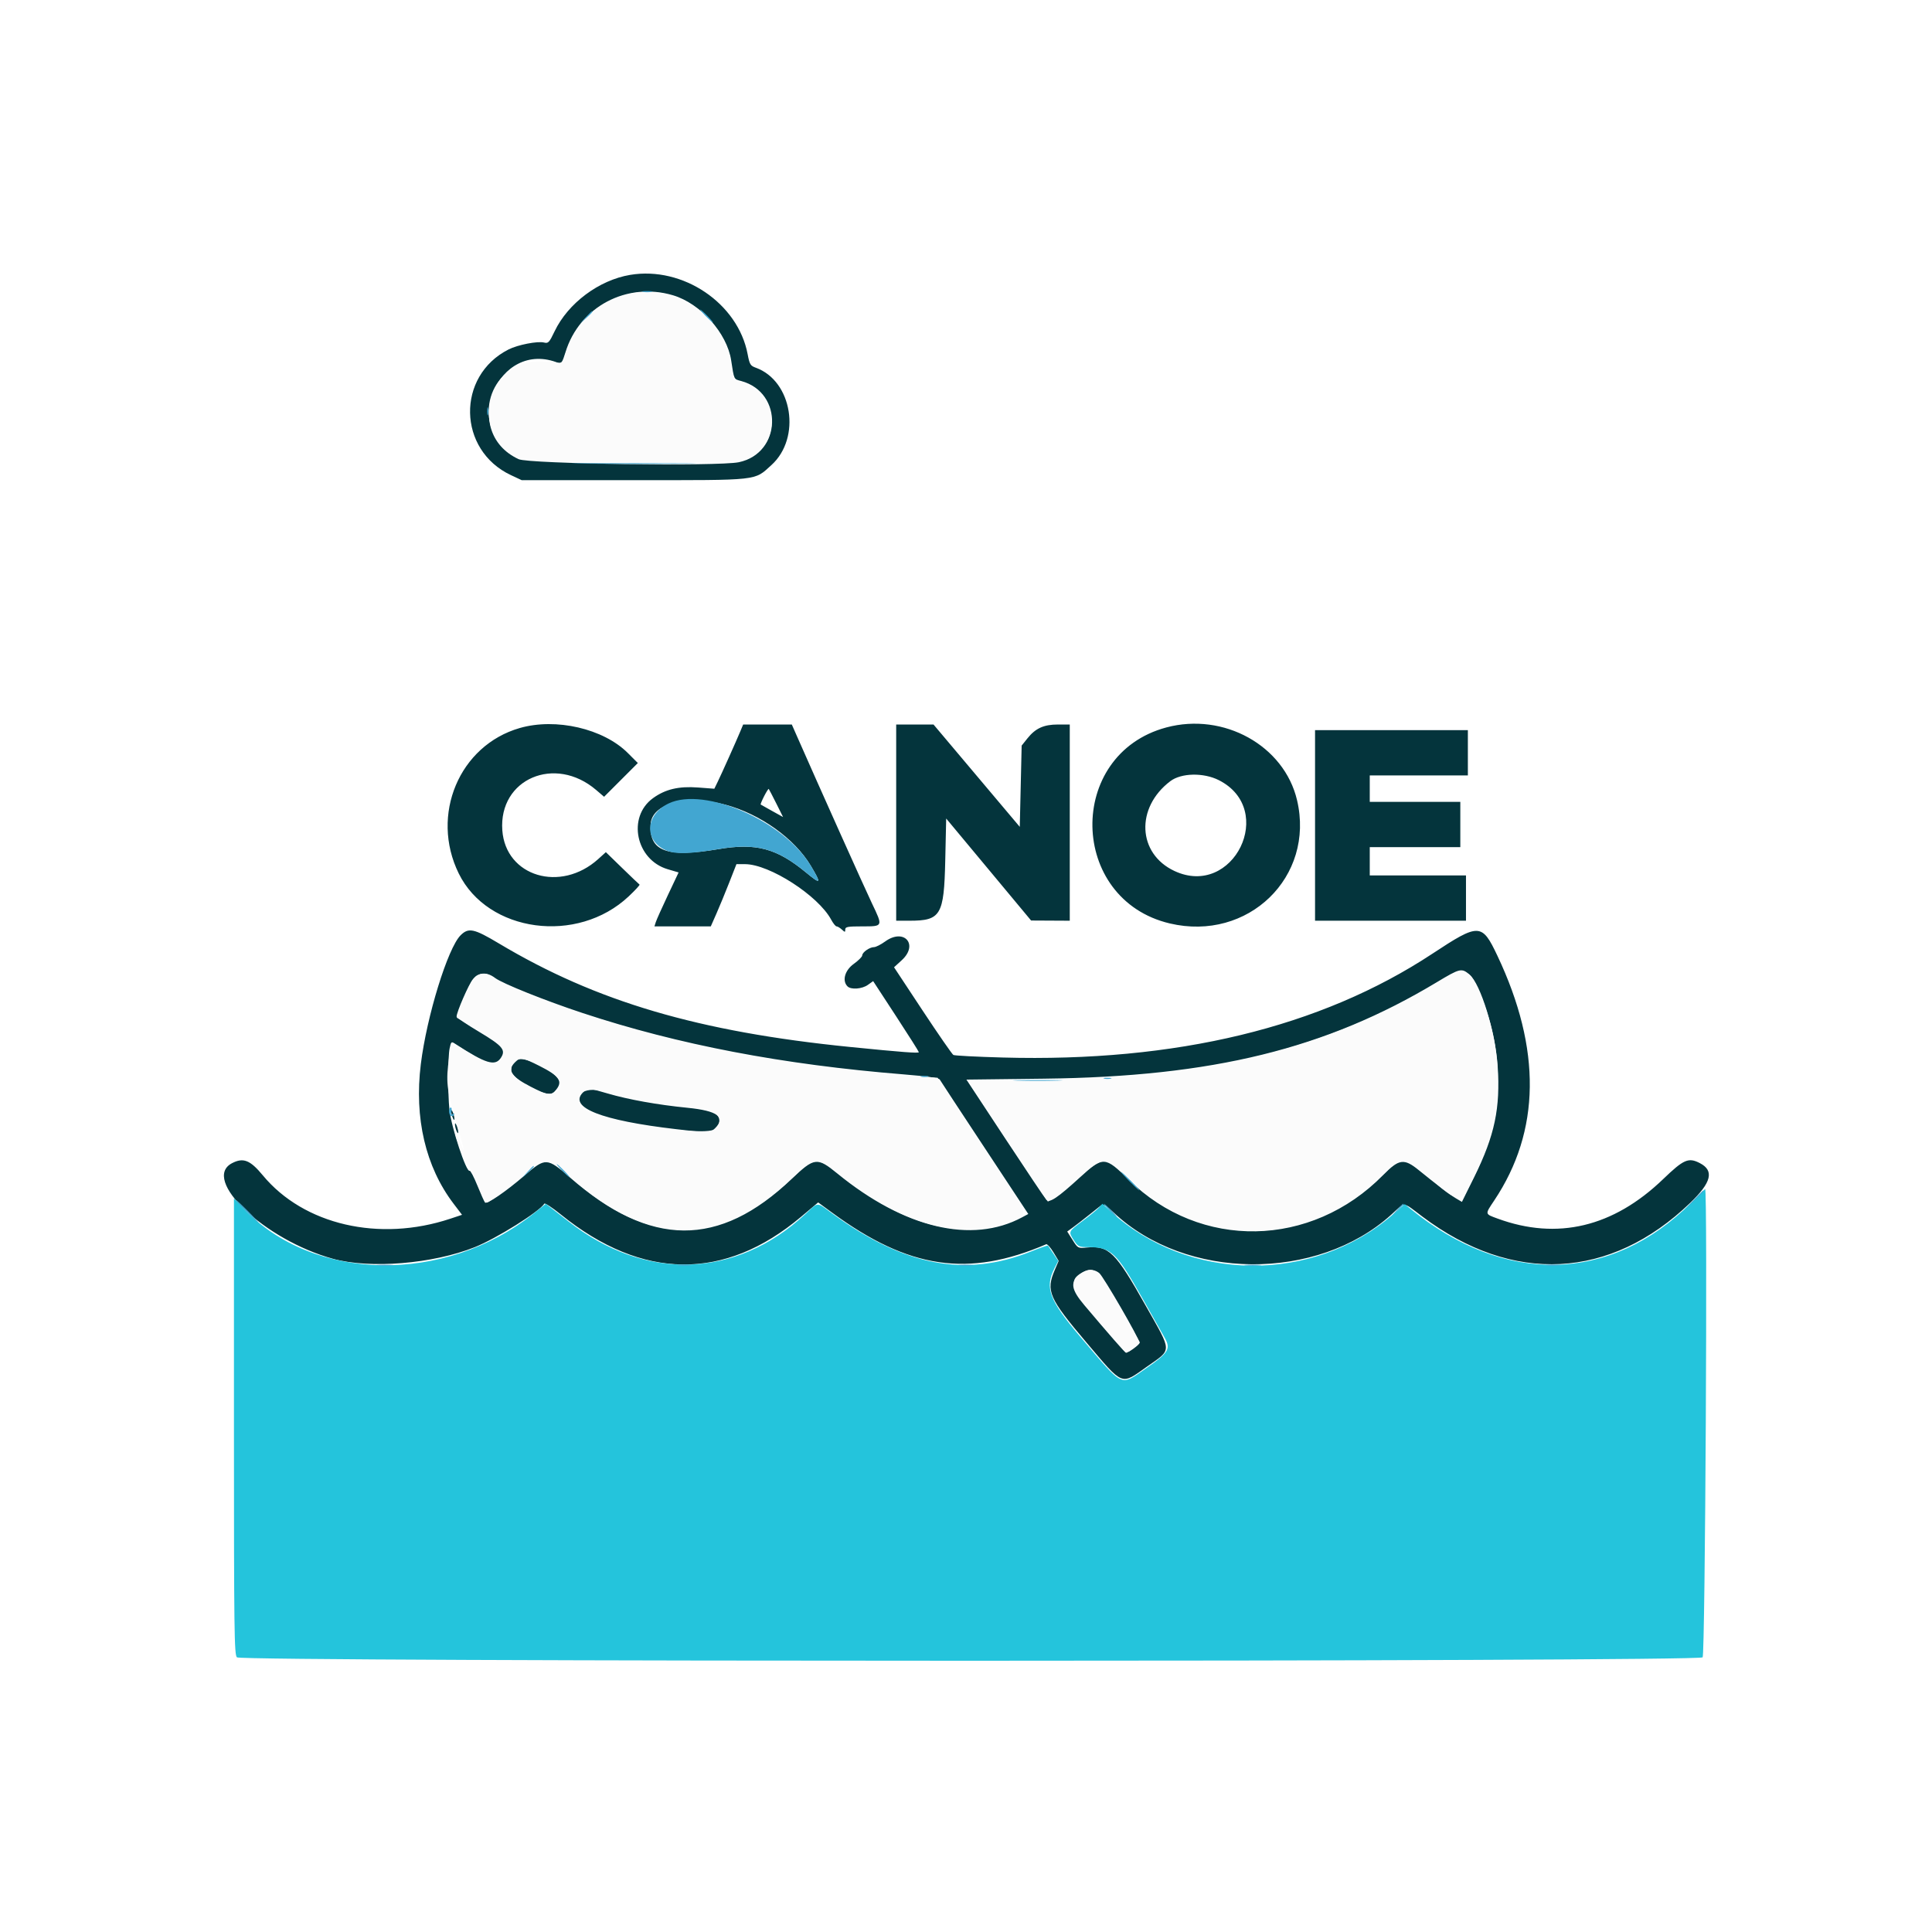
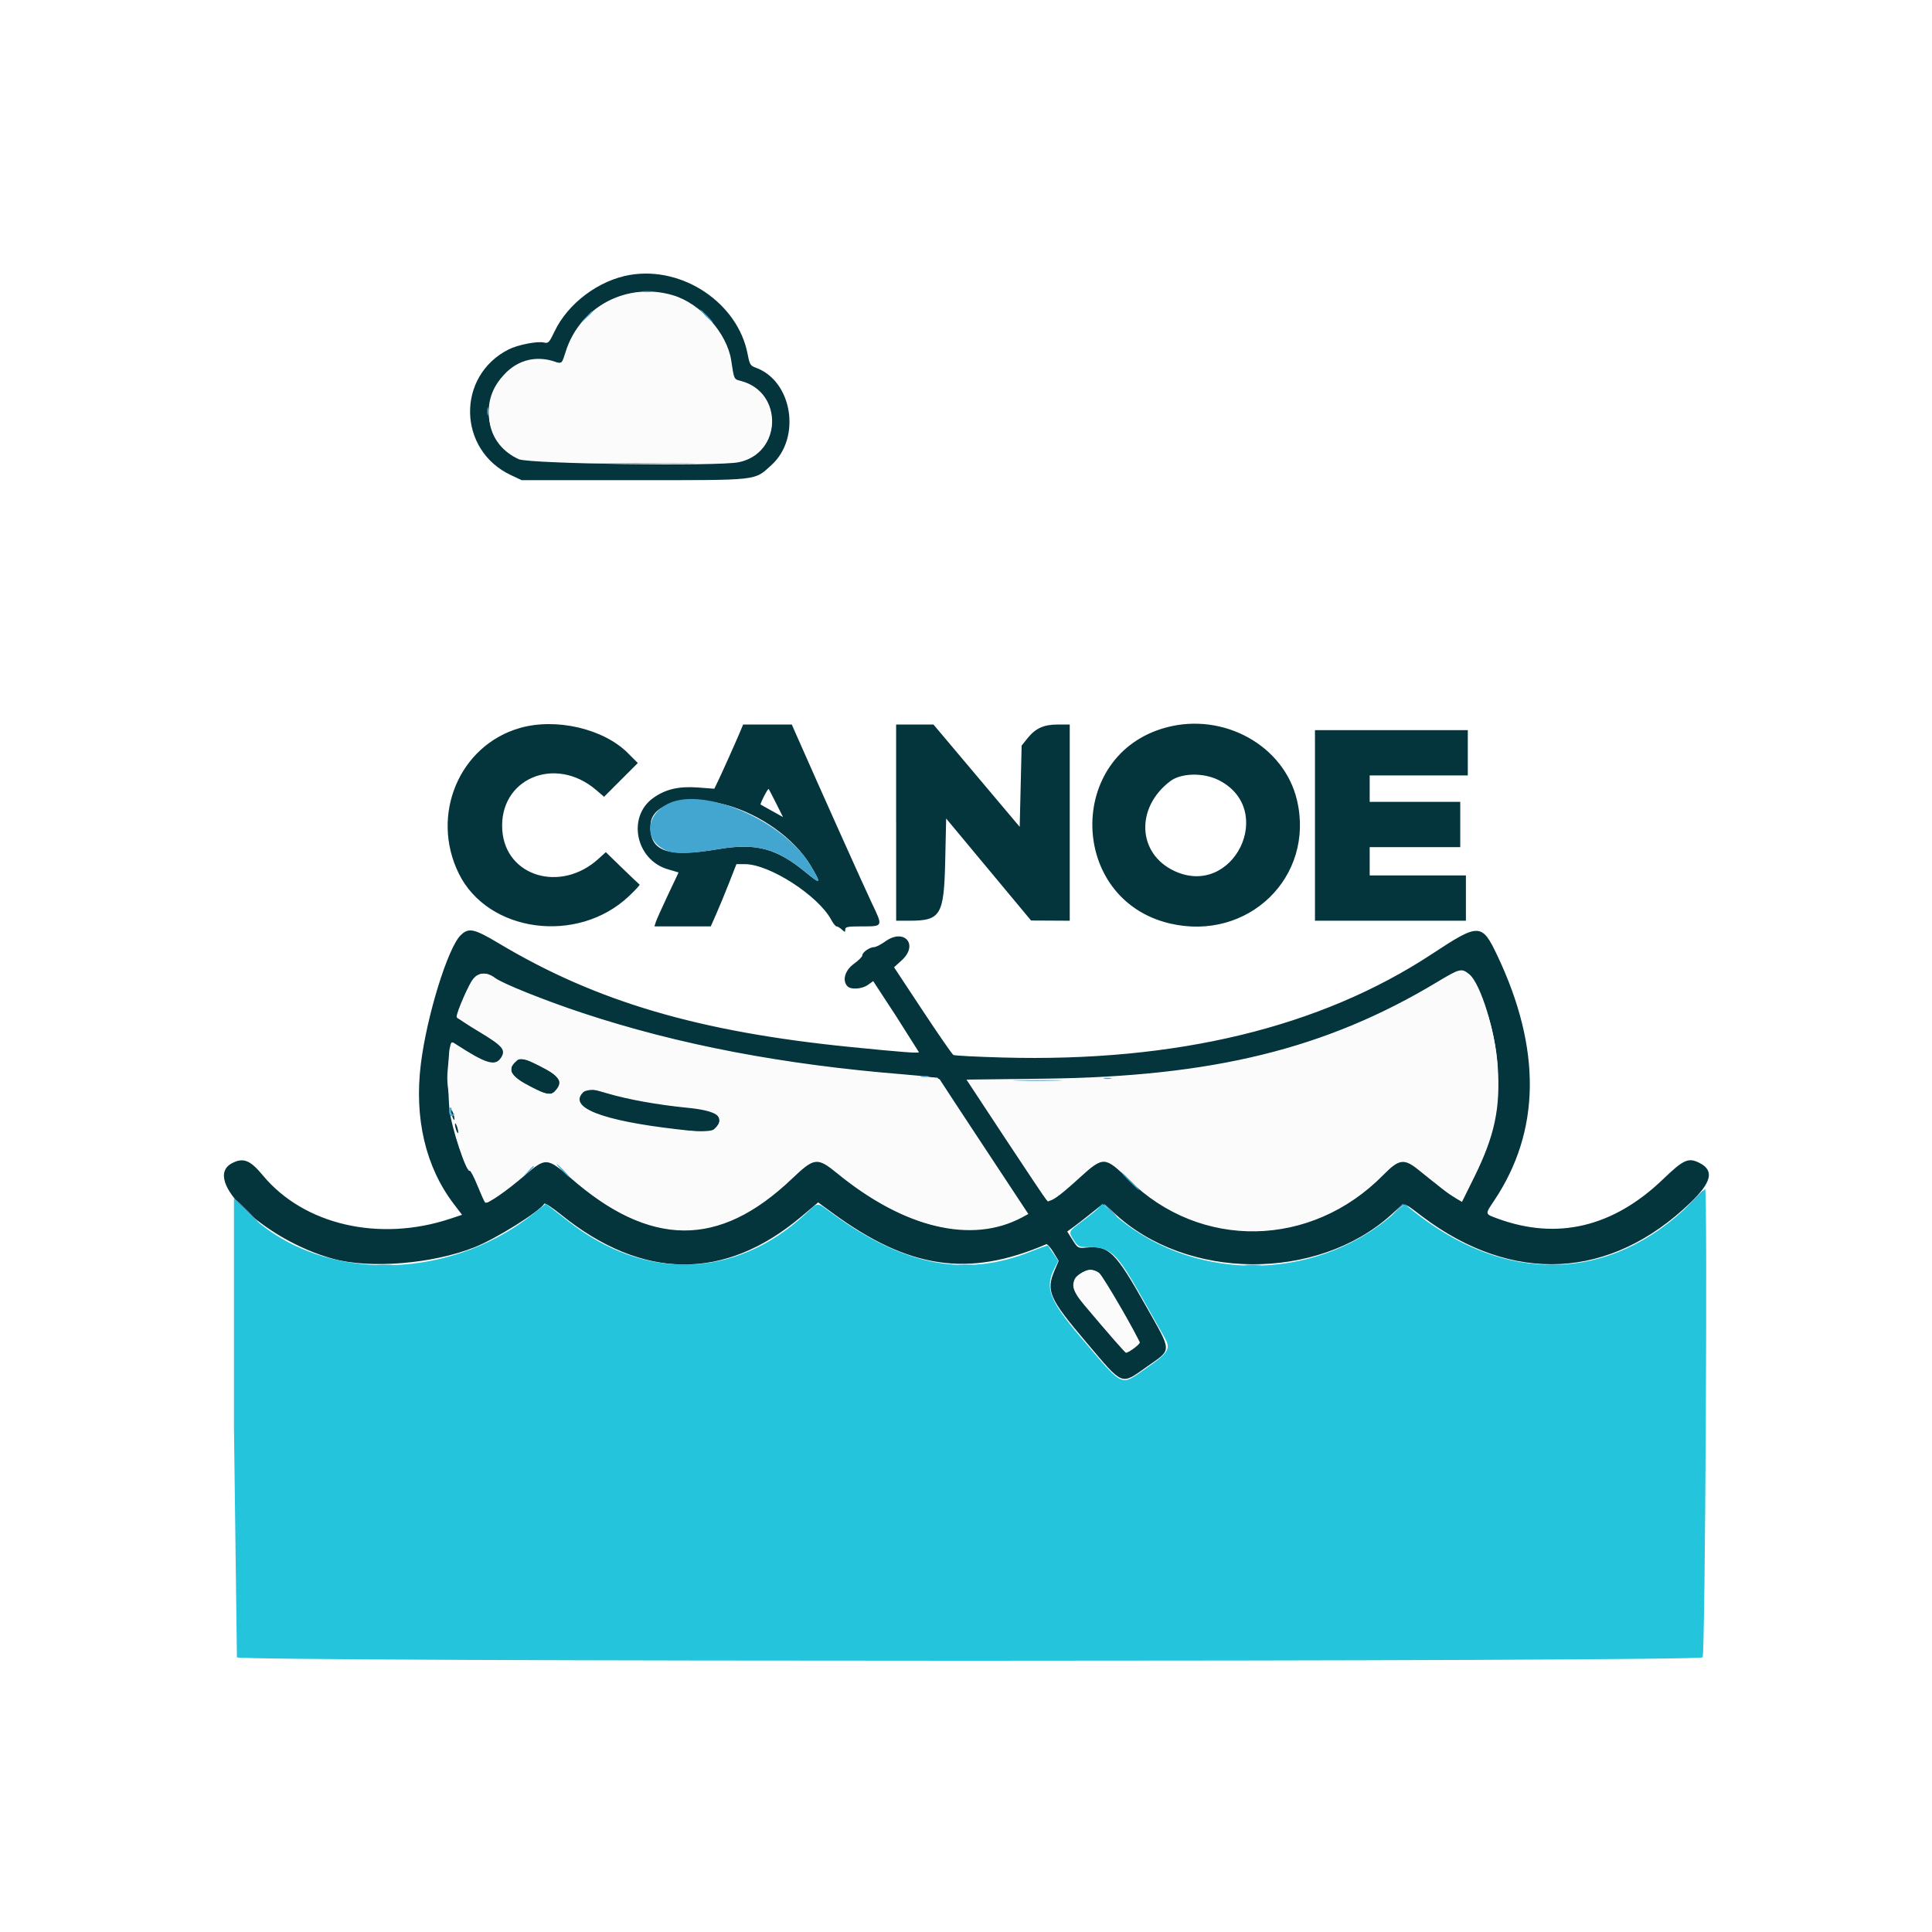
- <svg xmlns="http://www.w3.org/2000/svg" id="svg" version="1.1" width="400" height="400" viewBox="0, 0, 400,400">
-   <g id="svgg">
-     <path id="path0" d="M130.469 56.910 C 124.005 57.991,117.601 62.778,114.818 68.608 C 113.712 70.927,113.512 71.138,112.637 70.919 C 111.303 70.584,107.202 71.383,105.295 72.349 C 94.438 77.848,94.730 93.190,105.791 98.375 L 108.008 99.414 131.250 99.414 C 157.457 99.414,156.089 99.564,159.704 96.298 C 165.944 90.661,164.060 78.872,156.481 76.131 C 155.357 75.725,155.195 75.456,154.790 73.325 C 152.785 62.776,141.389 55.084,130.469 56.910 M139.332 61.133 C 145.026 62.824,150.510 68.955,151.378 74.599 C 152.009 78.701,151.896 78.470,153.471 78.894 C 162.251 81.259,161.866 93.848,152.956 95.698 C 148.674 96.587,109.500 96.046,107.387 95.069 C 95.017 89.348,103.084 69.986,115.676 75.176 C 116.189 75.387,116.462 74.952,117.074 72.944 C 119.953 63.514,129.783 58.297,139.332 61.133 M107.617 150.729 C 95.084 154.331,89.035 168.733,94.973 180.835 C 100.985 193.089,119.533 195.591,130.166 185.582 C 131.514 184.313,132.524 183.215,132.410 183.141 C 132.296 183.068,130.681 181.528,128.820 179.719 L 125.437 176.430 123.865 177.850 C 116.072 184.891,104.684 181.479,103.999 171.898 C 103.238 161.265,114.900 156.259,123.428 163.559 L 125.070 164.964 128.563 161.470 L 132.057 157.977 129.993 155.912 C 124.936 150.854,115.107 148.577,107.617 150.729 M153.267 151.434 C 152.391 153.531,149.439 160.116,148.610 161.825 L 147.894 163.298 144.532 163.044 C 140.530 162.742,137.754 163.397,135.199 165.248 C 129.803 169.157,131.642 178.021,138.253 179.969 L 140.497 180.631 138.274 185.335 C 137.052 187.922,135.926 190.435,135.773 190.918 L 135.494 191.797 141.328 191.797 L 147.161 191.797 148.325 189.160 C 148.965 187.710,150.161 184.810,150.982 182.715 L 152.476 178.906 154.265 178.914 C 159.341 178.938,169.404 185.428,172.086 190.408 C 172.497 191.172,173.000 191.797,173.203 191.797 C 173.405 191.797,173.893 192.088,174.286 192.443 C 174.950 193.045,175.000 193.045,175.000 192.443 C 175.000 191.890,175.503 191.797,178.493 191.797 C 182.865 191.797,182.837 191.863,180.527 187.028 C 178.983 183.796,169.732 163.175,164.923 152.246 L 163.935 150.000 158.900 150.000 L 153.866 150.000 153.267 151.434 M185.547 170.313 L 185.547 190.625 188.320 190.625 C 194.782 190.625,195.450 189.499,195.703 178.190 L 195.898 169.466 204.688 180.024 L 213.477 190.583 217.480 190.604 L 221.484 190.625 221.484 170.313 L 221.484 150.000 219.043 150.001 C 216.103 150.001,214.396 150.775,212.723 152.867 L 211.523 154.367 211.328 162.779 L 211.133 171.190 202.202 160.595 L 193.272 150.000 189.409 150.000 L 185.547 150.000 185.547 170.313 M241.450 150.617 C 220.675 156.205,221.236 186.249,242.208 191.192 C 258.402 195.009,272.284 181.549,268.539 165.661 C 265.877 154.368,253.357 147.415,241.450 150.617 M272.266 170.898 L 272.266 190.625 287.891 190.625 L 303.516 190.625 303.516 185.938 L 303.516 181.250 293.555 181.250 L 283.594 181.250 283.594 178.320 L 283.594 175.391 292.969 175.391 L 302.344 175.391 302.344 170.703 L 302.344 166.016 292.969 166.016 L 283.594 166.016 283.594 163.281 L 283.594 160.547 293.750 160.547 L 303.906 160.547 303.906 155.859 L 303.906 151.172 288.086 151.172 L 272.266 151.172 272.266 170.898 M252.353 161.528 C 264.368 167.617,255.371 186.027,243.164 180.331 C 235.498 176.754,235.059 167.215,242.307 161.730 C 244.570 160.018,249.189 159.925,252.353 161.528 M160.706 166.317 L 162.128 169.158 159.872 167.909 C 158.632 167.222,157.561 166.620,157.492 166.571 C 157.424 166.522,157.743 165.745,158.203 164.844 C 158.663 163.943,159.094 163.267,159.161 163.341 C 159.228 163.416,159.923 164.755,160.706 166.317 M150.195 166.605 C 157.412 168.536,164.508 173.614,167.871 179.256 C 170.109 183.012,169.978 183.199,166.895 180.653 C 160.802 175.622,156.550 174.484,148.757 175.800 C 138.033 177.611,134.377 176.268,134.705 170.635 C 134.955 166.330,142.159 164.456,150.195 166.605 M95.350 193.652 C 92.705 196.298,88.360 210.382,87.129 220.302 C 85.741 231.491,88.109 241.586,93.911 249.215 L 95.659 251.513 93.234 252.320 C 78.532 257.213,62.894 253.592,54.403 243.330 C 51.798 240.182,50.374 239.617,48.060 240.814 C 41.565 244.172,54.812 256.735,68.945 260.619 C 76.647 262.736,89.601 261.677,98.275 258.221 C 102.742 256.442,111.685 250.853,112.704 249.204 C 112.820 249.017,114.350 250.023,116.105 251.439 C 132.995 265.075,150.001 265.253,165.812 251.960 L 169.392 248.950 172.294 251.078 C 188.178 262.727,200.475 264.540,216.602 257.611 C 216.816 257.518,217.486 258.256,218.089 259.250 L 219.185 261.057 218.382 262.925 C 216.510 267.275,217.166 268.779,224.932 277.946 C 232.654 287.061,232.015 286.804,237.429 282.975 C 242.736 279.221,242.754 280.176,237.198 270.313 C 230.937 259.197,229.578 257.852,225.053 258.286 C 223.178 258.466,223.160 258.457,222.061 256.721 L 220.956 254.974 222.099 254.147 C 222.728 253.692,224.209 252.547,225.391 251.601 C 226.572 250.656,227.761 249.710,228.032 249.499 C 228.388 249.222,229.097 249.653,230.571 251.044 C 245.527 265.144,272.674 265.358,288.033 251.496 C 291.077 248.748,290.250 248.697,294.513 251.898 C 313.240 265.961,333.391 264.928,349.925 249.059 C 354.349 244.813,354.946 242.368,351.940 240.814 C 349.580 239.593,348.599 240.021,344.336 244.124 C 334.011 254.062,322.402 256.828,310.059 252.293 C 307.387 251.311,307.415 251.465,309.365 248.545 C 318.964 234.171,319.180 217.209,310.013 197.856 C 306.811 191.097,306.231 191.079,296.564 197.453 C 273.419 212.712,243.517 219.938,207.617 218.949 C 202.246 218.801,197.642 218.562,197.386 218.419 C 197.130 218.276,194.261 214.132,191.010 209.211 L 185.101 200.263 186.691 198.809 C 190.246 195.560,187.183 192.084,183.265 194.922 C 182.375 195.566,181.333 196.094,180.950 196.094 C 180.043 196.094,178.516 197.169,178.516 197.807 C 178.516 198.081,177.725 198.873,176.758 199.567 C 174.907 200.897,174.308 203.058,175.469 204.219 C 176.192 204.942,178.469 204.774,179.684 203.909 L 180.777 203.130 185.506 210.369 C 188.107 214.350,190.234 217.711,190.234 217.838 C 190.234 218.106,186.877 217.852,175.977 216.760 C 144.645 213.622,123.439 207.370,103.308 195.338 C 98.113 192.233,97.004 191.998,95.350 193.652 M304.245 201.774 C 306.545 203.710,309.583 213.580,310.071 220.703 C 310.665 229.387,309.460 235.109,305.237 243.657 L 302.677 248.838 301.511 248.150 C 300.300 247.434,297.275 245.144,293.765 242.285 C 290.694 239.783,289.664 239.920,286.380 243.265 C 271.480 258.444,248.507 258.868,233.685 244.238 C 228.779 239.397,228.397 239.377,223.653 243.709 C 218.922 248.031,217.299 249.117,216.635 248.405 C 216.351 248.101,212.512 242.377,208.104 235.686 L 200.089 223.521 216.158 223.330 C 251.073 222.917,274.512 217.161,297.461 203.366 C 302.294 200.460,302.599 200.389,304.245 201.774 M102.502 202.478 C 104.022 203.629,112.850 207.168,120.602 209.732 C 140.414 216.287,162.029 220.419,187.087 222.441 C 192.021 222.839,194.380 223.180,194.575 223.523 C 194.732 223.798,198.918 230.171,203.878 237.684 L 212.896 251.345 211.624 252.029 C 201.239 257.617,187.235 254.298,173.364 242.961 C 169.182 239.542,168.600 239.612,163.899 244.091 C 148.874 258.404,134.667 258.316,118.034 243.806 C 113.273 239.653,112.937 239.636,108.668 243.319 C 104.756 246.694,100.796 249.403,100.415 248.966 C 100.255 248.783,99.540 247.190,98.826 245.427 C 98.112 243.664,97.394 242.303,97.231 242.404 C 96.555 242.822,93.427 233.355,93.048 229.743 C 92.703 226.459,92.728 218.767,93.090 217.060 C 93.392 215.632,93.444 215.590,94.262 216.123 C 100.585 220.239,102.514 220.828,103.708 219.005 C 104.775 217.376,104.074 216.543,99.170 213.611 C 96.619 212.085,94.531 210.678,94.531 210.484 C 94.531 209.535,97.056 203.751,97.917 202.727 C 99.138 201.277,100.798 201.187,102.502 202.478 M106.641 219.922 C 104.946 221.617,105.739 222.856,109.884 224.992 C 113.458 226.833,114.127 226.905,115.184 225.561 C 116.552 223.822,115.772 222.741,111.652 220.669 C 108.167 218.917,107.713 218.850,106.641 219.922 M120.703 226.172 C 117.601 229.274,124.505 231.994,140.037 233.788 C 146.568 234.543,147.111 234.530,148.047 233.594 C 150.346 231.295,148.566 229.972,142.345 229.354 C 136.158 228.741,130.083 227.652,125.781 226.385 C 121.752 225.198,121.680 225.195,120.703 226.172 M93.414 230.078 C 93.414 230.400,93.565 231.016,93.750 231.445 C 93.962 231.938,94.086 232.010,94.086 231.641 C 94.086 231.318,93.935 230.703,93.750 230.273 C 93.538 229.781,93.414 229.709,93.414 230.078 M94.196 232.813 C 94.196 233.135,94.347 233.750,94.531 234.180 C 94.743 234.672,94.867 234.744,94.867 234.375 C 94.867 234.053,94.716 233.438,94.531 233.008 C 94.320 232.515,94.196 232.443,94.196 232.813 M227.594 263.583 C 228.445 264.270,235.938 277.235,235.938 278.021 C 235.938 278.397,233.631 280.078,233.117 280.078 C 232.938 280.078,229.497 276.140,224.494 270.210 C 221.780 266.992,221.541 265.523,223.467 263.902 C 224.854 262.735,226.396 262.616,227.594 263.583 " stroke="none" fill="#04343c" fill-rule="evenodd" />
-     <path id="path1" d="M128.906 61.257 C 123.045 63.216,118.934 67.339,117.155 73.043 C 116.530 75.046,116.407 75.187,115.371 75.080 C 110.762 74.605,108.792 74.808,106.664 75.979 C 99.012 80.190,99.457 91.290,107.422 94.891 C 109.822 95.976,152.056 96.160,154.602 95.096 C 161.844 92.072,161.343 81.812,153.830 79.272 L 151.758 78.571 151.467 76.297 C 150.054 65.228,139.025 57.875,128.906 61.257 M297.070 203.747 C 273.934 217.532,248.728 223.575,214.197 223.616 C 205.166 223.627,200.538 223.767,200.678 224.023 C 200.796 224.238,204.507 229.896,208.925 236.596 L 216.958 248.777 218.053 248.130 C 218.655 247.775,220.565 246.248,222.297 244.738 C 228.776 239.087,228.653 239.094,233.771 244.079 C 248.621 258.542,270.589 258.383,285.791 243.703 C 290.414 239.238,290.551 239.235,295.434 243.437 C 302.385 249.420,302.317 249.419,305.216 243.555 C 311.505 230.837,311.740 217.398,305.898 204.514 C 304.001 200.330,302.956 200.239,297.070 203.747 M98.728 201.986 C 97.887 202.475,96.646 204.834,95.468 208.181 L 94.582 210.697 98.756 213.182 C 104.402 216.544,105.302 217.745,103.516 219.531 C 102.321 220.726,101.323 220.499,97.351 218.128 C 93.105 215.595,93.484 215.522,92.985 218.969 C 92.289 223.791,92.471 225.534,94.336 231.857 C 96.289 238.479,96.498 239.636,95.110 236.133 C 94.599 234.844,94.172 234.000,94.161 234.257 C 94.124 235.106,96.552 241.410,96.846 241.229 C 97.004 241.131,97.896 242.881,98.828 245.117 C 99.850 247.568,100.691 249.088,100.945 248.945 C 102.514 248.061,106.785 244.813,108.898 242.899 C 112.825 239.340,113.509 239.380,117.873 243.426 C 133.662 258.067,148.772 258.254,163.916 243.999 C 168.834 239.370,169.053 239.352,173.828 243.180 C 187.200 253.900,199.227 256.991,210.130 252.510 C 212.985 251.336,213.487 252.467,203.170 236.846 L 194.117 223.138 190.320 222.871 C 172.473 221.614,154.211 218.874,139.088 215.185 C 124.438 211.611,105.486 205.039,102.060 202.344 C 100.975 201.491,99.796 201.364,98.728 201.986 M112.131 220.714 C 116.351 222.836,117.375 225.620,114.226 226.410 C 112.130 226.936,105.859 223.319,105.859 221.584 C 105.859 218.820,107.823 218.548,112.131 220.714 M124.840 225.983 C 129.596 227.452,136.949 228.733,145.019 229.499 C 148.512 229.831,149.943 231.714,148.182 233.661 C 146.432 235.594,123.556 232.074,120.623 229.420 C 118.040 227.082,120.886 224.762,124.840 225.983 M224.219 263.387 C 221.058 265.016,221.639 266.727,227.787 273.899 C 233.755 280.862,233.083 280.367,234.706 279.007 L 235.993 277.930 232.224 271.289 C 227.474 262.918,226.669 262.124,224.219 263.387 " stroke="none" fill="#fbfbfb" fill-rule="evenodd" />
-     <path id="path2" d="M350.195 248.970 C 333.496 265.700,311.471 266.187,292.002 250.259 L 290.839 249.308 288.486 251.364 C 271.917 265.841,245.975 265.572,229.901 250.757 L 228.240 249.225 227.514 250.027 C 227.115 250.468,225.595 251.714,224.136 252.795 C 221.147 255.011,221.161 254.980,222.363 256.837 C 223.188 258.111,223.373 258.194,225.391 258.207 C 230.042 258.236,231.172 259.312,236.540 268.826 C 238.638 272.544,240.707 276.210,241.137 276.973 C 242.427 279.259,241.943 280.072,237.431 283.194 C 231.819 287.077,232.835 287.543,223.816 276.953 C 217.216 269.204,216.244 266.646,218.337 262.543 L 219.097 261.054 218.082 259.531 C 217.524 258.693,217.021 257.949,216.964 257.877 C 216.908 257.806,215.303 258.371,213.397 259.133 C 199.887 264.539,187.171 262.107,172.367 251.286 C 168.943 248.783,169.537 248.768,166.654 251.438 C 152.276 264.759,133.552 265.309,117.687 252.877 C 116.230 251.735,114.580 250.451,114.019 250.022 L 112.999 249.243 110.430 251.290 C 92.067 265.924,64.848 265.445,50.463 250.236 L 48.437 248.094 48.437 295.308 C 48.438 337.709,48.500 342.585,49.051 343.136 C 49.993 344.077,351.570 344.077,352.511 343.136 C 353.045 342.603,353.560 245.788,353.027 246.162 C 352.974 246.200,351.699 247.464,350.195 248.970 " stroke="none" fill="#24c4dc" fill-rule="evenodd" />
-     <path id="path3" d="M133.105 60.432 C 133.589 60.525,134.380 60.525,134.863 60.432 C 135.347 60.339,134.951 60.263,133.984 60.263 C 133.018 60.263,132.622 60.339,133.105 60.432 M146.094 65.430 C 146.823 66.182,147.507 66.797,147.614 66.797 C 147.722 66.797,147.213 66.182,146.484 65.430 C 145.756 64.678,145.071 64.063,144.964 64.063 C 144.857 64.063,145.365 64.678,146.094 65.430 M121.264 65.723 L 120.117 66.992 121.387 65.845 C 122.570 64.775,122.836 64.453,122.534 64.453 C 122.467 64.453,121.896 65.024,121.264 65.723 M100.872 85.156 C 100.872 85.908,100.952 86.216,101.051 85.840 C 101.149 85.464,101.149 84.849,101.051 84.473 C 100.952 84.097,100.872 84.404,100.872 85.156 M120.801 95.996 C 126.548 96.057,135.952 96.057,141.699 95.996 C 147.446 95.935,142.744 95.885,131.250 95.885 C 119.756 95.885,115.054 95.935,120.801 95.996 M138.460 166.331 C 133.587 168.631,133.270 174.039,137.891 176.055 C 139.801 176.889,142.715 176.821,148.757 175.800 C 156.550 174.484,160.802 175.622,166.895 180.653 C 169.978 183.199,170.109 183.012,167.871 179.256 C 162.378 170.040,145.924 162.809,138.460 166.331 M190.723 222.926 C 191.099 223.024,191.714 223.024,192.090 222.926 C 192.466 222.827,192.158 222.747,191.406 222.747 C 190.654 222.747,190.347 222.827,190.723 222.926 M228.613 223.316 C 228.989 223.414,229.604 223.414,229.980 223.316 C 230.356 223.218,230.049 223.138,229.297 223.138 C 228.545 223.138,228.237 223.218,228.613 223.316 M210.645 223.729 C 212.954 223.798,216.733 223.798,219.043 223.729 C 221.353 223.660,219.463 223.603,214.844 223.603 C 210.225 223.603,208.335 223.660,210.645 223.729 M92.969 230.055 C 92.969 230.975,93.589 231.436,93.979 230.805 C 94.167 230.500,94.091 230.453,93.749 230.665 C 93.367 230.901,93.293 230.767,93.457 230.139 C 93.578 229.676,93.518 229.297,93.323 229.297 C 93.128 229.297,92.969 229.638,92.969 230.055 M116.406 242.383 C 117.135 243.135,117.819 243.750,117.927 243.750 C 118.034 243.750,117.526 243.135,116.797 242.383 C 116.068 241.631,115.384 241.016,115.276 241.016 C 115.169 241.016,115.677 241.631,116.406 242.383 M109.155 242.676 L 108.008 243.945 109.277 242.798 C 110.461 241.729,110.726 241.406,110.425 241.406 C 110.357 241.406,109.786 241.978,109.155 242.676 M233.789 244.531 C 234.847 245.605,235.801 246.484,235.908 246.484 C 236.016 246.484,235.238 245.605,234.180 244.531 C 233.122 243.457,232.168 242.578,232.061 242.578 C 231.953 242.578,232.731 243.457,233.789 244.531 M350.571 248.535 L 348.633 250.586 350.684 248.647 C 352.589 246.846,352.914 246.484,352.622 246.484 C 352.560 246.484,351.637 247.407,350.571 248.535 M50.977 250.781 C 52.252 252.070,53.384 253.125,53.491 253.125 C 53.599 253.125,52.643 252.070,51.367 250.781 C 50.092 249.492,48.960 248.438,48.853 248.438 C 48.745 248.438,49.701 249.492,50.977 250.781 M229.688 250.586 C 230.416 251.338,231.101 251.953,231.208 251.953 C 231.315 251.953,230.807 251.338,230.078 250.586 C 229.349 249.834,228.665 249.219,228.558 249.219 C 228.450 249.219,228.959 249.834,229.688 250.586 M289.233 250.488 L 288.086 251.758 289.355 250.611 C 290.054 249.979,290.625 249.408,290.625 249.341 C 290.625 249.039,290.303 249.305,289.233 250.488 M78.223 262.003 C 79.028 262.088,80.347 262.088,81.152 262.003 C 81.958 261.919,81.299 261.850,79.688 261.850 C 78.076 261.850,77.417 261.919,78.223 262.003 M140.534 262.002 C 141.236 262.089,142.291 262.087,142.878 261.998 C 143.465 261.909,142.891 261.838,141.602 261.840 C 140.313 261.842,139.832 261.915,140.534 262.002 M198.730 262.001 C 199.429 262.088,200.571 262.088,201.270 262.001 C 201.968 261.915,201.396 261.844,200.000 261.844 C 198.604 261.844,198.032 261.915,198.730 262.001 M257.910 262.003 C 258.716 262.088,260.034 262.088,260.840 262.003 C 261.646 261.919,260.986 261.850,259.375 261.850 C 257.764 261.850,257.104 261.919,257.910 262.003 M320.215 262.001 C 320.913 262.088,322.056 262.088,322.754 262.001 C 323.452 261.915,322.881 261.844,321.484 261.844 C 320.088 261.844,319.517 261.915,320.215 262.001 " stroke="none" fill="#42a6d1" fill-rule="evenodd" />
-   </g>
+ <svg xmlns="http://www.w3.org/2000/svg" width="400" height="400" viewBox="0 0 400 NaN" fill-rule="evenodd">
+   <path d="M130.47 56.91c-6.464 1.081-12.868 5.868-15.65 11.698-1.106 2.319-1.306 2.53-2.18 2.311-1.334-.335-5.435.464-7.342 1.43-10.857 5.499-10.565 20.841.496 26.026l2.217 1.039h23.242c26.207 0 24.84.15 28.454-3.116 6.24-5.637 4.356-17.426-3.223-20.167-1.124-.406-1.286-.675-1.69-2.806-2.005-10.549-13.4-18.241-24.32-16.415m8.863 4.223c5.694 1.691 11.178 7.822 12.046 13.466.63 4.102.518 3.871 2.093 4.295 8.78 2.365 8.395 14.954-.515 16.804-4.282.889-43.456.348-45.57-.629-12.37-5.721-4.303-25.083 8.29-19.893.513.211.786-.224 1.398-2.232 2.88-9.43 12.71-14.647 22.258-11.811m-31.715 89.596c-12.533 3.602-18.582 18.004-12.644 30.106 6.012 12.254 24.56 14.756 35.193 4.747 1.348-1.269 2.358-2.367 2.244-2.441s-1.73-1.613-3.6-3.422l-3.383-3.289-1.572 1.42c-7.793 7.041-19.18 3.629-19.866-5.952-.76-10.633 10.9-15.639 19.43-8.339l1.642 1.405 3.493-3.494 3.494-3.493-2.064-2.065c-5.057-5.058-14.886-7.335-22.376-5.183m45.65.705c-.876 2.097-3.828 8.682-4.657 10.391l-.716 1.473-3.362-.254c-4.002-.302-6.778.353-9.333 2.204-5.396 3.909-3.557 12.773 3.054 14.721l2.244.662-2.223 4.704c-1.222 2.587-2.348 5.1-2.5 5.583l-.28.879h11.667l1.164-2.637c.64-1.45 1.836-4.35 2.657-6.445l1.494-3.809 1.79.008c5.076.024 15.14 6.514 17.82 11.494.41.764.914 1.389 1.117 1.389s.7.291 1.083.646c.664.602.714.602.714 0 0-.553.503-.646 3.493-.646 4.372 0 4.344.066 2.034-4.769-1.544-3.232-10.795-23.853-15.604-34.782l-.988-2.246h-10.07l-.6 1.434m32.28 18.879v20.312h2.773c6.462 0 7.13-1.126 7.383-12.435l.195-8.724 17.58 21.117 8.007.042V150l-2.44.001c-2.94 0-4.647.774-6.32 2.866l-1.2 1.5-.4 16.823-17.86-21.19h-7.725v20.313m55.903-19.696c-20.775 5.588-20.214 35.632.758 40.575 16.194 3.817 30.076-9.643 26.33-25.531-2.662-11.293-15.182-18.246-27.09-15.044m30.816 20.281v19.727h31.25v-9.375h-19.922v-5.859h18.75v-9.375h-18.75v-5.469h20.312v-9.375h-31.64v19.726m-19.913-9.37c12.015 6.089 3.018 24.499-9.19 18.803-7.666-3.577-8.105-13.116-.857-18.601 2.263-1.712 6.882-1.805 10.046-.202m-91.647 4.789l1.422 2.841-2.256-1.249-2.38-1.338c-.068-.049.25-.826.71-1.727s.89-1.577.958-1.503.762 1.414 1.545 2.976m-10.51.288c7.217 1.931 14.313 7.009 17.676 12.651 2.238 3.756 2.107 3.943-.976 1.397-6.093-5.031-10.345-6.169-18.138-4.853-10.724 1.811-14.38.468-14.052-5.165.25-4.305 7.454-6.179 15.5-4.03M95.35 193.652c-2.645 2.646-7 16.73-8.22 26.65-1.388 11.189.98 21.284 6.782 28.913l1.748 2.298-2.425.807c-14.702 4.893-30.34 1.272-38.83-8.99-2.605-3.148-4.03-3.713-6.343-2.516-6.495 3.358 6.752 15.921 20.885 19.805 7.702 2.117 20.656 1.058 29.33-2.398 4.467-1.779 13.4-7.368 14.43-9.017.116-.187 1.646.819 3.4 2.235 16.9 13.636 33.896 13.814 49.707.521l3.58-3.01 2.902 2.128c15.884 11.649 28.18 13.462 44.308 6.533.214-.093.884.645 1.487 1.639l1.096 1.807-.803 1.868c-1.872 4.35-1.216 5.854 6.55 15.021 7.722 9.115 7.083 8.858 12.497 5.029 5.307-3.754 5.325-2.799-.23-12.662-6.26-11.116-7.62-12.461-12.145-12.027-1.875.18-1.893.171-2.992-1.565l-1.105-1.747 1.143-.827a113.24 113.24 0 0 0 3.292-2.546l2.64-2.102c.356-.277 1.065.154 2.54 1.545 14.956 14.1 42.103 14.314 57.462.452 3.044-2.748 2.217-2.799 6.48.402 18.727 14.063 38.878 13.03 55.412-2.839 4.424-4.246 5.02-6.691 2.015-8.245-2.36-1.221-3.34-.793-7.604 3.31-10.325 9.938-21.934 12.704-34.277 8.169-2.672-.982-2.644-.828-.694-3.748 9.6-14.374 9.815-31.336.648-50.689-3.202-6.759-3.782-6.777-13.45-.403-23.145 15.259-53.047 22.485-88.947 21.496-5.37-.148-9.975-.387-10.23-.53s-3.125-4.287-6.376-9.208l-5.91-8.948 1.6-1.454c3.555-3.249.492-6.725-3.426-3.887-.9.644-1.932 1.172-2.315 1.172-.907 0-2.434 1.075-2.434 1.713 0 .274-.79 1.066-1.758 1.76-1.85 1.33-2.45 3.491-1.29 4.652.723.723 3 .555 4.215-.31l1.093-.779 4.73 7.239 4.728 7.469c0 .268-3.357.014-14.257-1.078-31.332-3.138-52.538-9.39-72.67-21.422-5.195-3.105-6.304-3.34-7.958-1.686m208.895 8.122c2.3 1.936 5.338 11.806 5.826 18.929.594 8.684-.61 14.406-4.834 22.954l-2.56 5.181-1.166-.688c-1.21-.716-4.236-3.006-7.746-5.865-3.07-2.502-4.1-2.365-7.385.98-14.9 15.179-37.873 15.603-52.695.973-4.906-4.841-5.288-4.861-10.032-.529-4.73 4.322-6.354 5.408-7.018 4.696-.284-.304-4.123-6.028-8.53-12.719l-8.015-12.165 16.07-.191c34.915-.413 58.354-6.169 81.303-19.964 4.833-2.906 5.138-2.977 6.784-1.592m-201.743.704c1.52 1.151 10.348 4.69 18.1 7.254 19.812 6.555 41.427 10.687 66.485 12.709 4.934.398 7.293.739 7.488 1.082.157.275 4.343 6.648 9.303 14.161l9.018 13.661-1.272.684c-10.385 5.588-24.39 2.269-38.26-9.068-4.182-3.419-4.764-3.349-9.465 1.13-15.025 14.313-29.232 14.225-45.865-.285-4.76-4.153-5.097-4.17-9.366-.487-3.912 3.375-7.872 6.084-8.253 5.647-.16-.183-.875-1.776-1.59-3.539s-1.432-3.124-1.595-3.023c-.676.418-3.804-9.049-4.183-12.661-.345-3.284-.32-10.976.042-12.683.302-1.428.354-1.47 1.172-.937 6.323 4.116 8.252 4.705 9.446 2.882 1.067-1.629.366-2.462-4.538-5.394-2.55-1.526-4.64-2.933-4.64-3.127 0-.949 2.525-6.733 3.386-7.757 1.22-1.45 2.88-1.54 4.585-.249m4.14 17.444c-1.695 1.695-.902 2.934 3.243 5.07 3.574 1.841 4.243 1.913 5.3.569 1.368-1.739.588-2.82-3.532-4.892-3.485-1.752-3.94-1.819-5.01-.747m14.062 6.25c-3.102 3.102 3.802 5.822 19.334 7.616 6.53.755 7.074.742 8-.194 2.3-2.299.52-3.622-5.702-4.24-6.187-.613-12.262-1.702-16.564-2.969-4.03-1.187-4.1-1.19-5.078-.213m-27.29 3.906c0 .322.15.938.336 1.367.212.493.336.565.336.196 0-.323-.15-.938-.336-1.368-.212-.492-.336-.564-.336-.195m.782 2.735c0 .322.15.937.335 1.367.212.492.336.564.336.195 0-.322-.15-.937-.336-1.367-.21-.493-.335-.565-.335-.195m133.398 30.77c.85.687 8.344 13.652 8.344 14.438 0 .376-2.307 2.057-2.82 2.057-.18 0-3.62-3.938-8.623-9.868-2.714-3.218-2.953-4.687-1.027-6.308 1.387-1.167 2.93-1.286 4.127-.319" fill="#04343c" />
+   <path d="M128.906 61.257c-5.86 1.959-9.972 6.082-11.75 11.786-.625 2.003-.748 2.144-1.784 2.037-4.61-.475-6.58-.272-8.707.899-7.652 4.211-7.207 15.311.758 18.912 2.4 1.085 44.634 1.269 47.18.205 7.242-3.024 6.74-13.284-.772-15.824l-2.072-.701-.29-2.274c-1.413-11.069-12.442-18.422-22.56-15.04m168.164 142.49c-23.136 13.785-48.342 19.828-82.873 19.869-9.03.011-13.66.151-13.52.407.118.215 3.83 5.873 8.247 12.573l8.033 12.181 1.095-.647c.602-.355 2.512-1.882 4.244-3.392 6.48-5.651 6.356-5.644 11.474-.659 14.85 14.463 36.818 14.304 52.02-.376 4.623-4.465 4.76-4.468 9.643-.266 6.95 5.983 6.883 5.982 9.782.118 6.29-12.718 6.524-26.157.682-39.041-1.897-4.184-2.942-4.275-8.828-.767m-198.342-1.761c-.84.489-2.082 2.848-3.26 6.195l-.886 2.516 4.174 2.485c5.646 3.362 6.546 4.563 4.76 6.349-1.195 1.195-2.193.968-6.165-1.403-4.246-2.533-3.867-2.606-4.366.841-.696 4.822-.514 6.565 1.35 12.888 1.953 6.622 2.162 7.779.774 4.276-.51-1.289-.938-2.133-.95-1.876-.037.849 2.39 7.153 2.685 6.972.158-.098 1.05 1.652 1.982 3.888 1.022 2.451 1.863 3.971 2.117 3.828 1.57-.884 5.84-4.132 7.953-6.046 3.927-3.559 4.61-3.519 8.975.527 15.79 14.641 30.9 14.828 46.043.573 4.918-4.629 5.137-4.647 9.912-.819 13.372 10.72 25.4 13.811 36.302 9.33 2.855-1.174 3.357-.043-6.96-15.664l-9.053-13.708-3.797-.267c-17.847-1.257-36.11-3.997-51.232-7.686-14.65-3.574-33.602-10.146-37.028-12.841-1.085-.853-2.264-.98-3.332-.358m13.403 18.728c4.22 2.122 5.244 4.906 2.095 5.696-2.096.526-8.367-3.091-8.367-4.826 0-2.764 1.964-3.036 6.272-.87m12.71 5.269c4.756 1.469 12.11 2.75 20.18 3.516 3.493.332 4.924 2.215 3.163 4.162-1.75 1.933-24.626-1.587-27.56-4.241-2.583-2.338.263-4.658 4.217-3.437m99.38 37.404c-3.16 1.629-2.58 3.34 3.568 10.512 5.968 6.963 5.296 6.468 6.92 5.108l1.287-1.077-3.77-6.641c-4.75-8.371-5.555-9.165-8.005-7.902" fill="#fbfbfb" />
+   <path d="M350.195 248.97c-16.7 16.73-38.724 17.217-58.193 1.289l-1.163-.951-2.353 2.056c-16.57 14.477-42.51 14.208-58.585-.607l-1.66-1.532-.726.802c-.4.441-1.92 1.687-3.378 2.768-2.99 2.216-2.975 2.185-1.773 4.042.825 1.274 1 1.357 3.028 1.37 4.65.029 5.78 1.105 11.15 10.619l4.597 8.147c1.3 2.286.806 3.099-3.706 6.221-5.612 3.883-4.596 4.349-13.615-6.241-6.6-7.749-7.572-10.307-5.48-14.41l.76-1.489-1.015-1.523-1.118-1.654c-.056-.071-1.66.494-3.567 1.256-13.5 5.406-26.226 2.974-41.03-7.847-3.424-2.503-2.83-2.518-5.713.152-14.378 13.321-33.102 13.871-48.967 1.439l-3.668-2.855-1.02-.779-2.57 2.047c-18.363 14.634-45.582 14.155-59.967-1.054l-2.026-2.142v47.214l.614 47.828c.942.941 302.52.941 303.46 0 .534-.533 1.05-97.348.516-96.974-.053.038-1.328 1.302-2.832 2.808" fill="#24c4dc" />
+   <path d="M133.105 60.432c.484.093 1.275.093 1.758 0s.088-.169-.88-.169-1.362.076-.88.169m12.99 4.998c.73.752 1.413 1.367 1.52 1.367s-.4-.615-1.13-1.367-1.413-1.367-1.52-1.367.4.615 1.13 1.367m-24.83.293l-1.147 1.269 1.27-1.147c1.183-1.07 1.45-1.392 1.147-1.392-.067 0-.638.571-1.27 1.27m-20.392 19.433c0 .752.08 1.06.18.684s.098-.991 0-1.367-.18-.069-.18.683m19.93 10.84H141.7c5.747-.061 1.045-.111-10.45-.111l-10.45.111m17.66 70.335c-4.873 2.3-5.2 7.708-.57 9.724 1.9.834 4.824.766 10.866-.255 7.793-1.316 12.045-.178 18.138 4.853 3.083 2.546 3.214 2.359.976-1.397-5.493-9.216-21.947-16.447-29.41-12.925m52.263 56.595c.376.098.99.098 1.367 0s.068-.179-.684-.179-1.06.08-.683.179m37.9.39c.376.098.99.098 1.367 0s.07-.178-.683-.178-1.06.08-.684.178m-17.968.413a170.38 170.38 0 0 0 8.398 0c2.3-.069.42-.126-4.2-.126s-6.51.057-4.2.126M92.97 230.055c0 .92.62 1.381 1 .75.188-.305.112-.352-.23-.14-.382.236-.456.102-.292-.526.12-.463.06-.842-.134-.842s-.354.341-.354.758m23.437 12.328c.73.752 1.413 1.367 1.52 1.367s-.4-.615-1.13-1.367-1.413-1.367-1.52-1.367.4.615 1.13 1.367m-7.25.293l-1.147 1.269 1.27-1.147c1.184-1.069 1.45-1.392 1.148-1.392-.068 0-.64.572-1.27 1.27m124.634 1.855c1.058 1.074 2.012 1.953 2.12 1.953s-.67-.879-1.728-1.953-2.012-1.953-2.12-1.953.67.879 1.728 1.953m116.782 4.004l-1.938 2.051 2.05-1.939c1.905-1.801 2.23-2.163 1.938-2.163-.062 0-.985.923-2.05 2.051m-299.594 2.246c1.275 1.289 2.407 2.344 2.514 2.344s-.848-1.055-2.124-2.344-2.407-2.343-2.514-2.343.848 1.054 2.124 2.343m178.71-.195c.728.752 1.413 1.367 1.52 1.367s-.4-.615-1.13-1.367-1.413-1.367-1.52-1.367.4.615 1.13 1.367m59.545-.098l-1.147 1.27 1.27-1.147c.7-.632 1.27-1.203 1.27-1.27 0-.302-.322-.036-1.392 1.147m-211 11.515c.805.085 2.124.085 2.93 0s.147-.153-1.464-.153-2.27.069-1.465.153m62.31-.001c.702.087 1.757.085 2.344-.004s.013-.16-1.276-.158-1.77.075-1.068.162m58.196-.001c.7.087 1.84.087 2.54 0s.126-.157-1.27-.157-1.968.071-1.27.157m59.18.002c.806.085 2.124.085 2.93 0s.146-.153-1.465-.153-2.27.069-1.465.153m62.305-.002c.698.087 1.84.087 2.54 0s.127-.157-1.27-.157-1.967.071-1.27.157" fill="#42a6d1" />
</svg>
